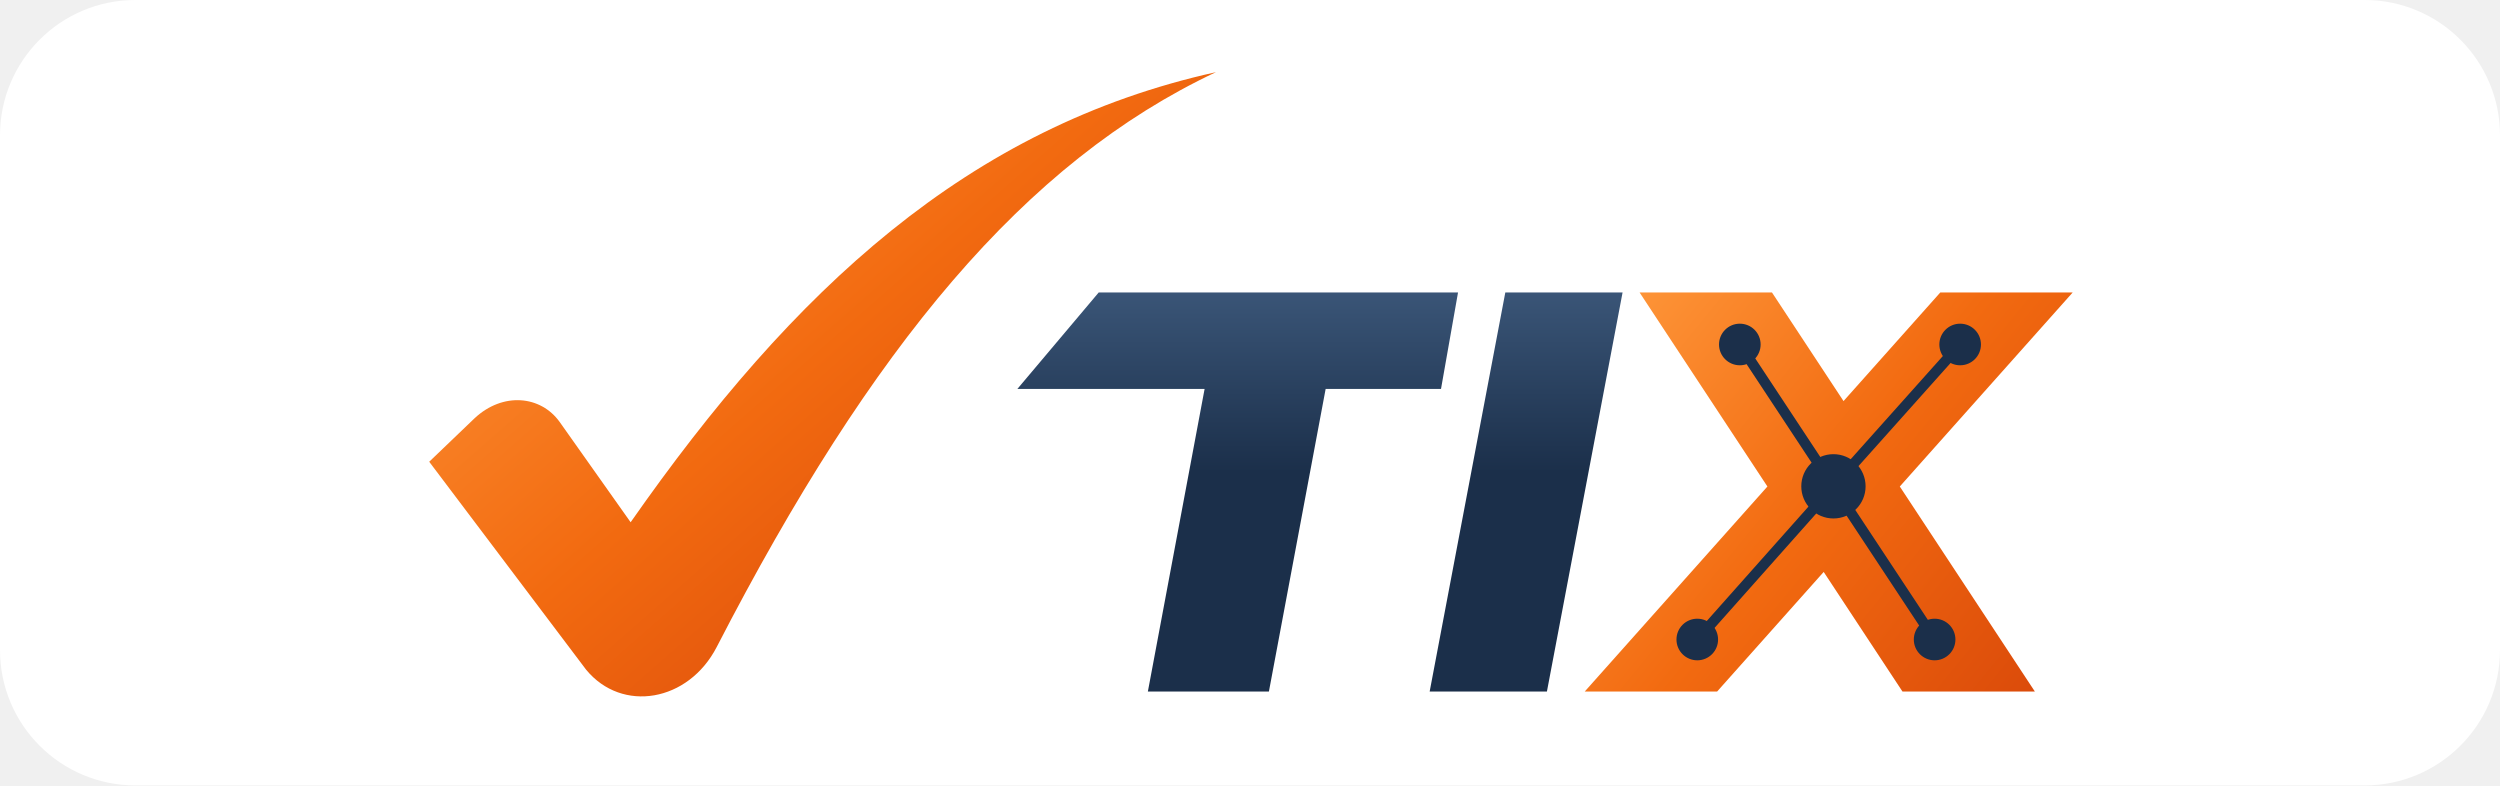
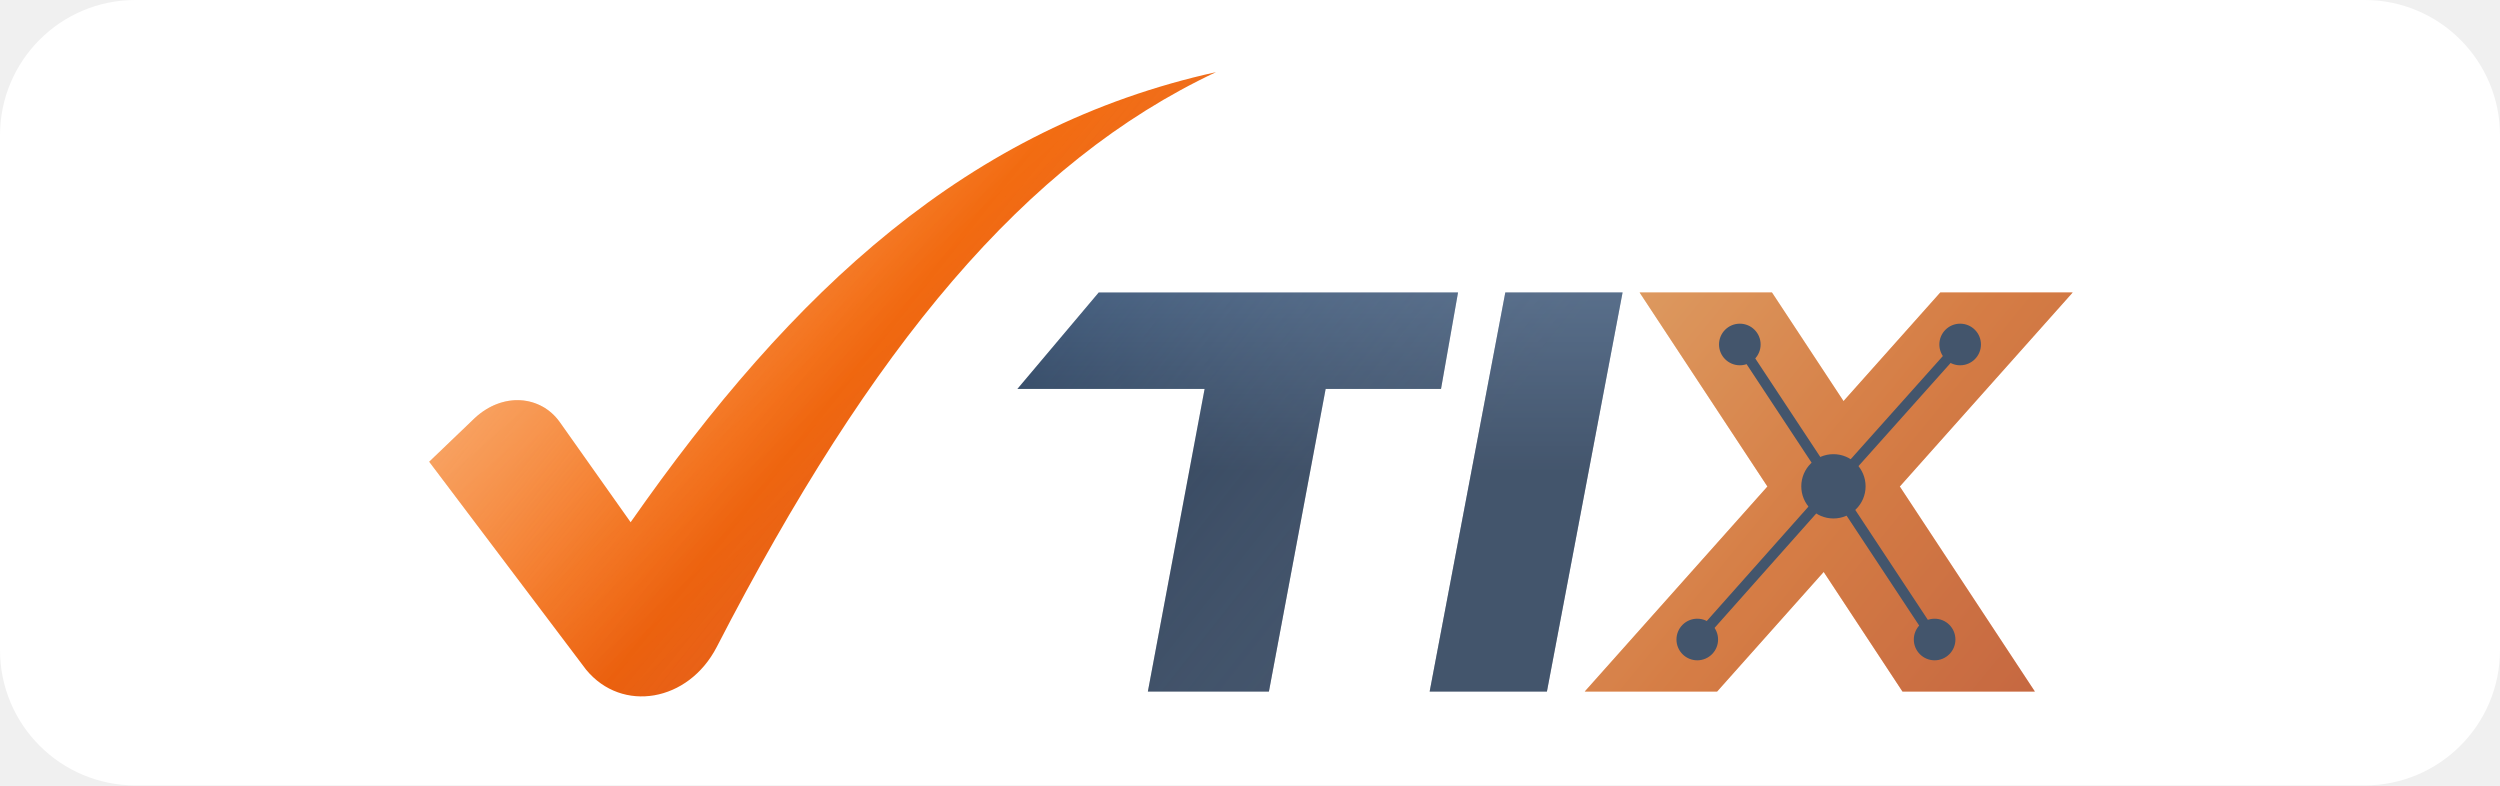
<svg xmlns="http://www.w3.org/2000/svg" viewBox="0 0 2400 754">
  <rect width="2400" height="754" rx="130" fill="#FFFFFF" />
  <svg x="180" y="62" width="2040" height="630" viewBox="120 262 1756 694">
    <defs>
      <linearGradient id="gCheck" gradientUnits="userSpaceOnUse" x1="130" y1="300" x2="700" y2="950">
        <stop offset="0" stop-color="#FF9A3D" />
        <stop offset="0.55" stop-color="#F26A10" />
        <stop offset="1" stop-color="#D9480A" />
      </linearGradient>
      <linearGradient id="gX" gradientUnits="userSpaceOnUse" x1="1352" y1="503" x2="1868" y2="925">
        <stop offset="0" stop-color="#FF9A3D" />
        <stop offset="0.5" stop-color="#F26A10" />
        <stop offset="1" stop-color="#D9480A" />
      </linearGradient>
      <linearGradient id="gNavy" gradientUnits="userSpaceOnUse" x1="0" y1="503" x2="0" y2="925">
        <stop offset="0" stop-color="#3A5577" />
        <stop offset="0.45" stop-color="#1B2F4A" />
        <stop offset="1" stop-color="#1B2F4A" />
      </linearGradient>
+       <clipPath id="clTix">
+         <path d="M 130 682 L 178 636 C 208 608 248 612 268 640 L 343 746 C 515 500 700 328 962 270 C 760 365 598 560 434 878 C 404 936 334 948 296 902 Z" />
+         <path d="M 838 503 L 1218 503 L 1200 605 L 1078 605 L 1018 925 L 890 925 L 950 605 L 752 605 Z" />
+         <path d="M 1268 503 L 1392 503 L 1312 925 L 1188 925 Z" />
+         <path d="M 1410 503 L 1550 503 L 1828 925 L 1688 925 Z M 1728 503 L 1868 503 L 1492 925 L 1352 925 Z" />
+       </clipPath>
+       <linearGradient id="gSil" gradientUnits="userSpaceOnUse" x1="120" y1="262" x2="1000" y2="960">
+         <stop offset="0" stop-color="#F4F6FA" stop-opacity=".55" />
+         <stop offset=".5" stop-color="#FFFFFF" stop-opacity="0" />
+         <stop offset="1" stop-color="#9AA5B4" stop-opacity=".32" />
+       </linearGradient>
+       <linearGradient id="gBand" x1="0" y1="0" x2="1" y2="0">
+         <stop offset="0" stop-color="#FFFFFF" stop-opacity="0" />
+         <stop offset=".42" stop-color="#D5DCE5" stop-opacity=".75" />
+         <stop offset=".5" stop-color="#FFFFFF" stop-opacity=".95" />
+         <stop offset=".58" stop-color="#BFC8D4" stop-opacity=".7" />
+         <stop offset="1" stop-color="#FFFFFF" stop-opacity="0" />
+       </linearGradient>
    </defs>
    <path d="M 130 682 L 178 636 C 208 608 248 612 268 640 L 343 746 C 515 500 700 328 962 270 C 760 365 598 560 434 878 C 404 936 334 948 296 902 Z" fill="url(#gCheck)" />
    <path d="M 838 503 L 1218 503 L 1200 605 L 1078 605 L 1018 925 L 890 925 L 950 605 L 752 605 Z" fill="url(#gNavy)" />
    <path d="M 1268 503 L 1392 503 L 1312 925 L 1188 925 Z" fill="url(#gNavy)" />
    <path d="M 1410 503 L 1550 503 L 1828 925 L 1688 925 Z M 1728 503 L 1868 503 L 1492 925 L 1352 925 Z" fill="url(#gX)" />
    <line x1="1615" y1="708" x2="1516" y2="558" stroke="#1B2F4A" stroke-width="11.0" stroke-linecap="round" />
    <line x1="1615" y1="708" x2="1749" y2="558" stroke="#1B2F4A" stroke-width="11.0" stroke-linecap="round" />
    <line x1="1615" y1="708" x2="1471" y2="870" stroke="#1B2F4A" stroke-width="11.0" stroke-linecap="round" />
    <line x1="1615" y1="708" x2="1722" y2="870" stroke="#1B2F4A" stroke-width="11.0" stroke-linecap="round" />
    <circle cx="1516" cy="558" r="22" fill="#1B2F4A" />
    <circle cx="1749" cy="558" r="22" fill="#1B2F4A" />
    <circle cx="1471" cy="870" r="22" fill="#1B2F4A" />
    <circle cx="1722" cy="870" r="22" fill="#1B2F4A" />
    <circle cx="1615" cy="708" r="34" fill="#1B2F4A" />
+     <style>@keyframes tixsh{0%,38%{transform:translateX(0)}78%,100%{transform:translateX(2900px)}}.tixsh{animation:tixsh 3.8s ease-in-out infinite}@media (prefers-reduced-motion:reduce){.tixsh{animation:none;transform:translateX(1050px)}}</style>
+     <g clip-path="url(#clTix)">
+       <rect x="120" y="262" width="1756" height="694" fill="url(#gSil)" />
+       <g transform="skewX(-20)">
+         <rect class="tixsh" x="-450" y="250" width="380" height="720" fill="url(#gBand)" />
+       </g>
+     </g>
  </svg>
</svg>
